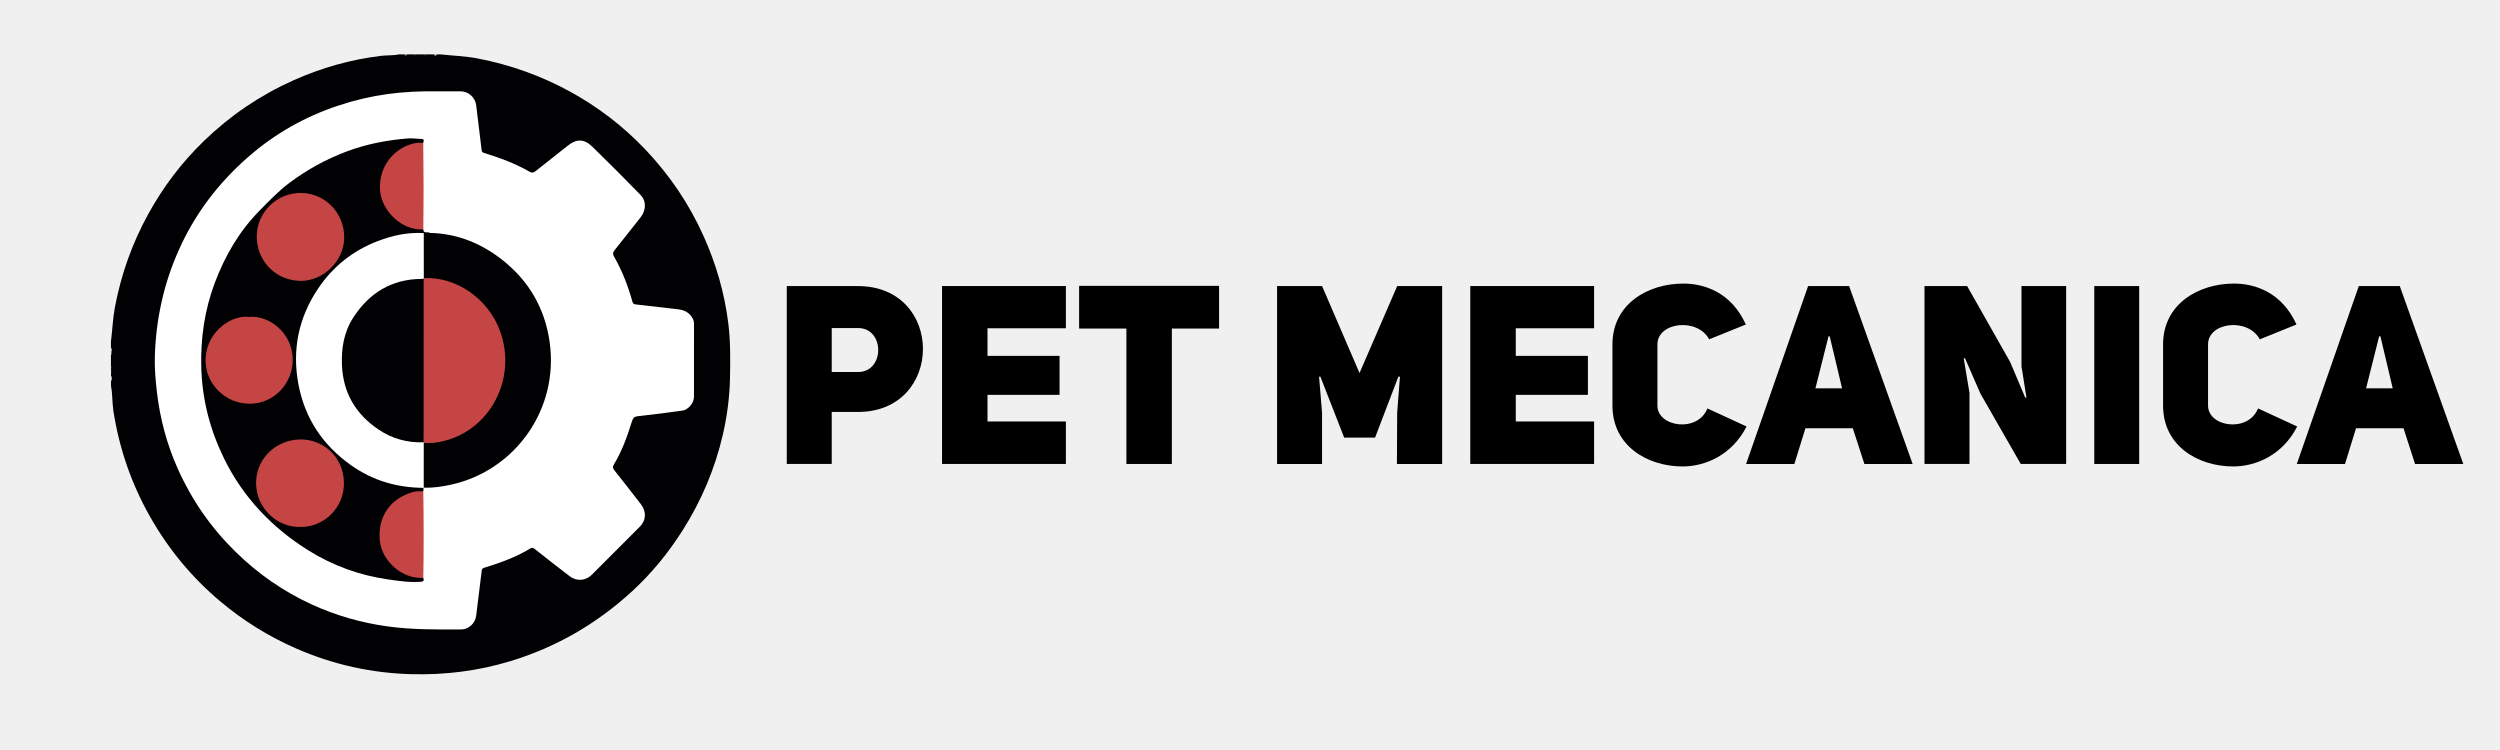
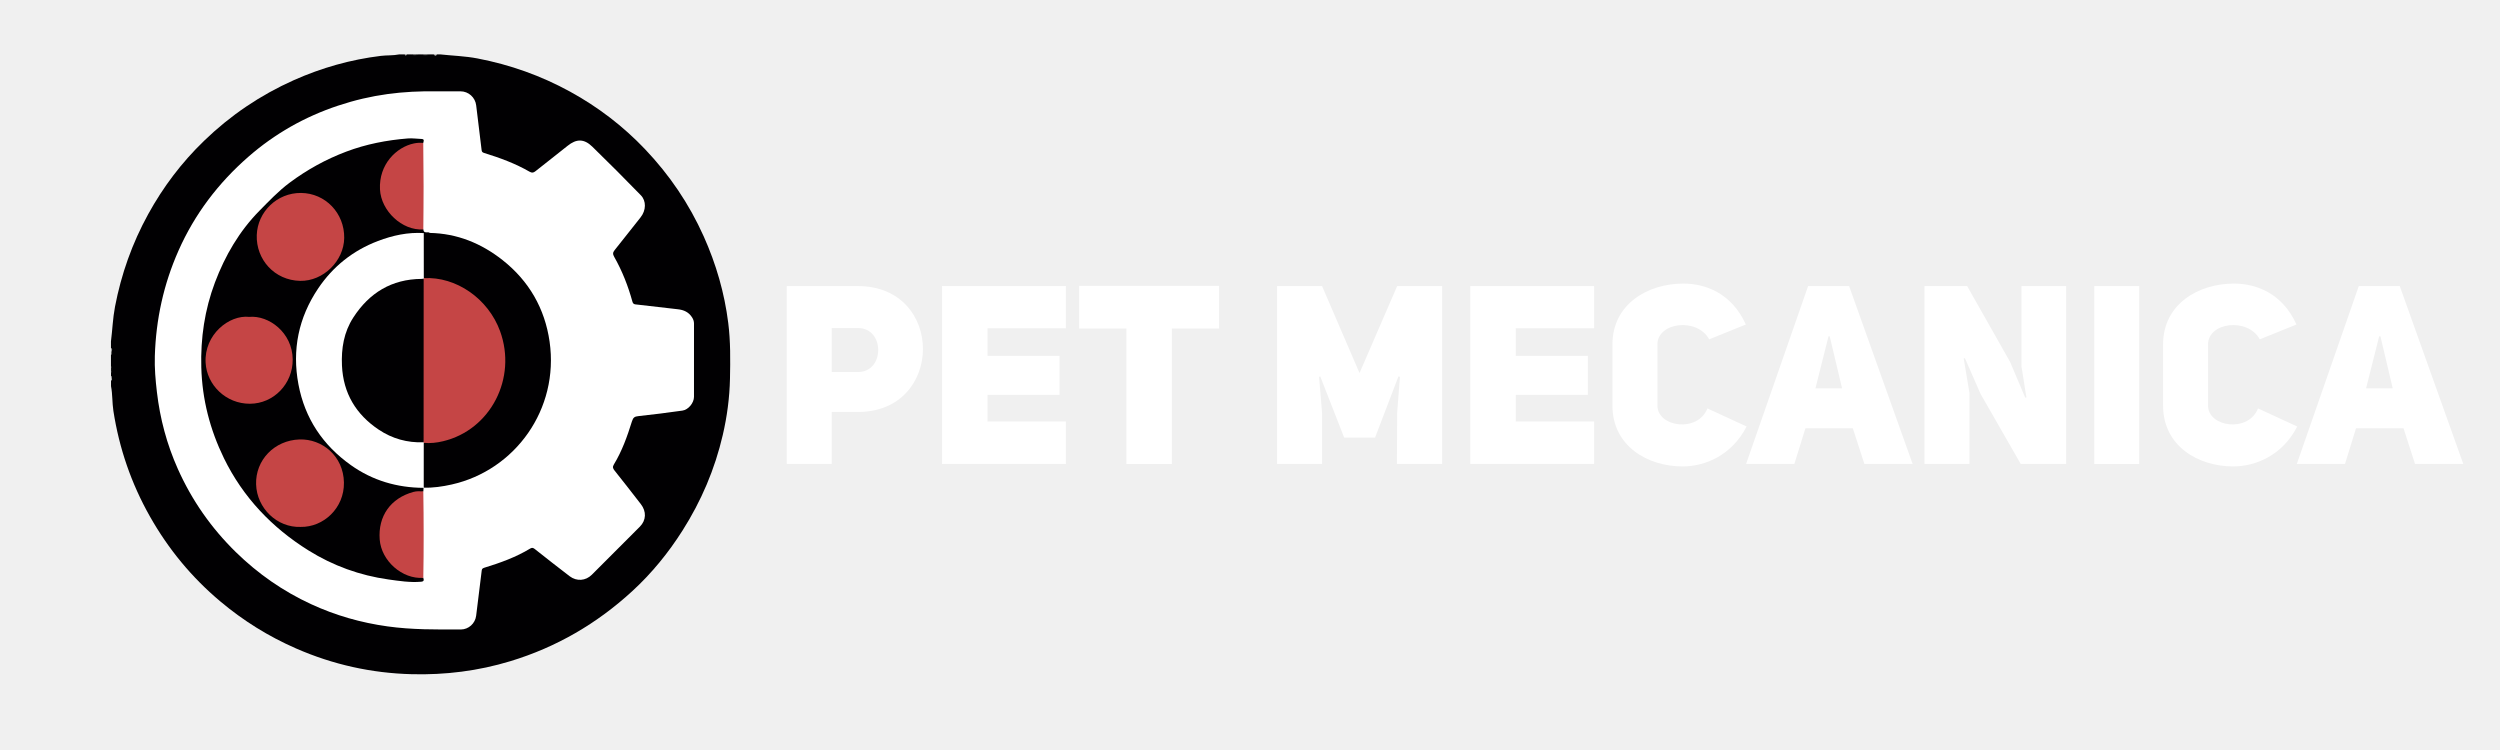
- <svg xmlns="http://www.w3.org/2000/svg" xmlns:xlink="http://www.w3.org/1999/xlink" version="1.1" id="Layer_1" x="0px" y="0px" width="150px" height="45px" viewBox="0 0 100 30" enable-background="new 0 0 100 30" xml:space="preserve">
+ <svg xmlns="http://www.w3.org/2000/svg" xmlns:xlink="http://www.w3.org/1999/xlink" version="1.1" id="Layer_1" x="0px" y="0px" width="150px" height="45px" viewBox="0 0 150 45" enable-background="new 0 0 150 45" xml:space="preserve">
  <g>
-     <path d="M34.314,11.443c1.738,0,2.604,1.257,2.604,2.513c0,1.265-0.875,2.522-2.594,2.522h-1.055v2.08h-1.798v-7.116H34.314z    M34.314,13.122h-1.045v1.758h1.045C35.4,14.89,35.4,13.112,34.314,13.122z" />
-     <path d="M42.382,14.236v1.558H39.5v1.065h3.135v1.699h-4.953v-7.116h4.953v1.689H39.5v1.104H42.382z" />
-     <path d="M46.875,18.559h-1.819v-5.417h-1.891v-1.708h5.598v1.708h-1.889V18.559z" />
-     <path d="M52.883,11.443l1.498,3.478l1.506-3.478h1.799v7.116h-1.809l0.01-2.051l0.111-1.437l-0.061-0.011l-0.934,2.444h-1.236   l-0.955-2.444l-0.049,0.011l0.119,1.437v2.051h-1.799v-7.116H52.883z" />
-     <path d="M63.516,14.236v1.558h-2.885v1.065h3.133v1.699h-4.953v-7.116h4.953v1.689h-3.133v1.104H63.516z" />
-     <path d="M67.303,18.658c-1.396,0-2.805-0.814-2.805-2.432v-2.451c0-1.608,1.408-2.432,2.834-2.432c0.873,0,1.93,0.372,2.502,1.637   l-1.467,0.593c-0.482-0.884-2.07-0.683-2.07,0.202v2.451c0,0.854,1.609,1.096,2,0.111l1.566,0.723   C69.271,18.217,68.197,18.658,67.303,18.658z" />
-     <path d="M74.576,18.559l-0.463-1.428h-1.896l-0.443,1.428h-1.93l2.48-7.116h1.641l2.541,7.116H74.576z M73.189,13.454h-0.049   l-0.523,2.08h1.066L73.189,13.454z" />
-     <path d="M78.686,11.443l1.719,3.035l0.604,1.427l0.051-0.011c-0.01,0-0.191-1.225-0.201-1.225v-3.227h1.787v7.116h-1.816   l-1.609-2.805l-0.623-1.427l-0.049,0.011l0.23,1.376v2.845h-1.799v-7.116H78.686z" />
-     <path d="M83.771,18.559v-7.116h1.797v7.116H83.771z" />
-     <path d="M89.326,18.658c-1.395,0-2.803-0.814-2.803-2.432v-2.451c0-1.608,1.408-2.432,2.834-2.432c0.875,0,1.93,0.372,2.502,1.637   l-1.467,0.593c-0.482-0.884-2.07-0.683-2.07,0.202v2.451c0,0.854,1.607,1.096,2,0.111l1.566,0.723   C91.297,18.217,90.223,18.658,89.326,18.658z" />
-     <path d="M96.602,18.559l-0.461-1.428h-1.9l-0.441,1.428h-1.928l2.48-7.116h1.639l2.541,7.116H96.602z M95.217,13.454h-0.051   l-0.523,2.08h1.066L95.217,13.454z" />
+     <path fill="#FFFFFF" d="M51.471,17.165c2.607,0,3.906,1.885,3.906,3.77c0,1.897-1.313,3.783-3.891,3.783h-1.583v3.12h-2.697V17.163   h4.265V17.165z M51.471,19.683h-1.568v2.637h1.568C53.1,22.335,53.1,19.668,51.471,19.683z" />
+     <path fill="#FFFFFF" d="M63.573,21.354v2.337H59.25v1.598h4.703v2.548h-7.43V17.163h7.43v2.533H59.25v1.656h4.323V21.354z" />
+     <path fill="#FFFFFF" d="M70.313,27.838h-2.729v-8.125h-2.836v-2.562h8.397v2.562h-2.833v8.125H70.313z" />
+     <path fill="#FFFFFF" d="M79.324,17.165l2.247,5.217l2.259-5.217h2.699v10.673h-2.714l0.015-3.076l0.167-2.155l-0.092-0.017   l-1.401,3.666H80.65l-1.433-3.666l-0.073,0.017l0.179,2.155v3.076h-2.698V17.165H79.324z" />
+     <path fill="#FFFFFF" d="M95.273,21.354v2.337h-4.327v1.598h4.7v2.548h-7.43V17.163h7.43v2.533h-4.7v1.656h4.327V21.354z" />
+     <path fill="#FFFFFF" d="M100.955,27.986c-2.095,0-4.208-1.221-4.208-3.647v-3.676c0-2.412,2.112-3.648,4.251-3.648   c1.31,0,2.895,0.558,3.753,2.455l-2.2,0.89c-0.723-1.326-3.105-1.024-3.105,0.303v3.676c0,1.281,2.414,1.644,3,0.167l2.35,1.084   C103.906,27.326,102.295,27.986,100.955,27.986z" />
+     <path fill="#FFFFFF" d="M111.863,27.838l-0.693-2.142h-2.844l-0.665,2.142h-2.896l3.721-10.673h2.461l3.812,10.673H111.863z    M109.783,20.181h-0.073l-0.784,3.12h1.599L109.783,20.181z" />
+     <path fill="#FFFFFF" d="M118.029,17.165l2.578,4.552l0.906,2.141l0.076-0.017c-0.015,0-0.286-1.837-0.301-1.837v-4.84h2.68v10.674   h-2.724l-2.413-4.208l-0.936-2.14l-0.072,0.016l0.344,2.064v4.268h-2.697V17.163h2.559V17.165z" />
+     <path fill="#FFFFFF" d="M125.656,27.838V17.165h2.695v10.673H125.656z" />
+     <path fill="#FFFFFF" d="M133.988,27.986c-2.092,0-4.203-1.221-4.203-3.647v-3.676c0-2.412,2.111-3.648,4.25-3.648   c1.313,0,2.896,0.558,3.754,2.455l-2.201,0.89c-0.723-1.326-3.105-1.024-3.105,0.303v3.676c0,1.281,2.411,1.644,3,0.167l2.35,1.084   C136.945,27.326,135.334,27.986,133.988,27.986z" />
+     <path fill="#FFFFFF" d="M144.902,27.838l-0.691-2.142h-2.85l-0.661,2.142h-2.892l3.719-10.673h2.459l3.812,10.673H144.902z    M142.826,20.181h-0.077l-0.784,3.12h1.599L142.826,20.181z" />
  </g>
  <g>
    <g>
-       <defs>
-         <rect id="SVGID_1_" x="-26.57" y="-9.127" width="85.785" height="48.254" />
-       </defs>
-       <clipPath id="SVGID_2_">
-         <use xlink:href="#SVGID_1_" overflow="visible" />
-       </clipPath>
-       <g clip-path="url(#SVGID_2_)">
+       <g>
        <defs>
-           <rect id="SVGID_3_" x="-26.57" y="-9.127" width="85.785" height="48.254" />
+           <rect id="SVGID_1_" x="-39.855" y="-13.69" width="128.677" height="72.381" />
        </defs>
-         <clipPath id="SVGID_4_">
-           <use xlink:href="#SVGID_3_" overflow="visible" />
+         <clipPath id="SVGID_2_">
+           <use xlink:href="#SVGID_1_" overflow="visible" />
        </clipPath>
-         <path clip-path="url(#SVGID_4_)" fill-rule="evenodd" clip-rule="evenodd" fill="#010002" d="M4.438,14.641v-0.447     c0.039-0.04,0.017-0.089,0.023-0.134c-0.006-0.045,0.016-0.095-0.023-0.134v-0.268c0.059-0.462,0.074-0.928,0.162-1.389     c0.249-1.304,0.687-2.538,1.327-3.702c0.6-1.091,1.342-2.072,2.236-2.935c1.052-1.017,2.246-1.826,3.585-2.424     c1.117-0.498,2.277-0.826,3.49-0.974c0.241-0.029,0.487-0.009,0.727-0.058h0.224c0.03,0.028,0.06,0.028,0.089,0h0.179     c0.089,0.037,0.179,0.037,0.268,0h0.134c0.104,0.037,0.208,0.037,0.313,0h0.179c0.044,0.034,0.089,0.034,0.134,0h0.134     c0.493,0.053,0.989,0.067,1.479,0.161c1.305,0.25,2.539,0.689,3.705,1.328c1.12,0.614,2.121,1.38,2.999,2.303     c0.978,1.027,1.763,2.186,2.345,3.484c0.498,1.109,0.832,2.264,0.983,3.467c0.093,0.738,0.084,1.481,0.069,2.226     c-0.017,0.764-0.116,1.511-0.288,2.252c-0.317,1.37-0.861,2.645-1.614,3.829c-0.566,0.891-1.229,1.704-2.005,2.417     c-1.413,1.3-3.034,2.243-4.876,2.803c-1.287,0.391-2.603,0.555-3.943,0.521c-1.61-0.04-3.154-0.383-4.633-1.03     c-1.1-0.481-2.107-1.108-3.025-1.879c-1.146-0.962-2.083-2.099-2.819-3.402c-0.745-1.317-1.228-2.724-1.46-4.218     c-0.051-0.33-0.031-0.666-0.095-0.993v-0.224c0.028-0.024,0.022-0.058,0.023-0.089c-0.001-0.031,0.004-0.064-0.023-0.089v-0.134     C4.474,14.82,4.474,14.73,4.438,14.641" />
-         <path clip-path="url(#SVGID_4_)" fill-rule="evenodd" clip-rule="evenodd" fill="#151415" d="M17.169,2.177     c-0.104,0.073-0.208,0.069-0.313,0H17.169z" />
-         <path clip-path="url(#SVGID_4_)" fill-rule="evenodd" clip-rule="evenodd" fill="#131313" d="M16.723,2.177     c-0.089,0.066-0.179,0.07-0.268,0H16.723z" />
-         <path clip-path="url(#SVGID_4_)" fill-rule="evenodd" clip-rule="evenodd" fill="#131313" d="M4.438,14.641     c0.066,0.089,0.07,0.179,0,0.268V14.641z" />
-         <path clip-path="url(#SVGID_4_)" fill-rule="evenodd" clip-rule="evenodd" fill="#ABABAB" d="M17.482,2.177     c-0.044,0.08-0.089,0.063-0.134,0H17.482z" />
-         <path clip-path="url(#SVGID_4_)" fill-rule="evenodd" clip-rule="evenodd" fill="#9B9B9B" d="M4.438,13.926     c0.079,0.024,0.033,0.084,0.038,0.13c-0.01,0.024-0.023,0.024-0.038,0.004V13.926z" />
-         <path clip-path="url(#SVGID_4_)" fill-rule="evenodd" clip-rule="evenodd" fill="#60605F" d="M4.438,14.06     c0.012-0.003,0.025-0.004,0.038-0.004c0.008,0.052,0.021,0.104-0.038,0.138V14.06z" />
-         <path clip-path="url(#SVGID_4_)" fill-rule="evenodd" clip-rule="evenodd" fill="#A4A4A4" d="M16.276,2.177     c-0.03,0.061-0.06,0.068-0.089,0H16.276z" />
-         <path clip-path="url(#SVGID_4_)" fill-rule="evenodd" clip-rule="evenodd" fill="#929292" d="M4.438,15.043     c0.051,0.015,0.045,0.052,0.038,0.091c-0.013,0.018-0.026,0.018-0.038-0.002V15.043z" />
-         <path clip-path="url(#SVGID_4_)" fill-rule="evenodd" clip-rule="evenodd" fill="#B3B3B3" d="M4.438,15.132     c0.013,0.001,0.025,0.001,0.038,0.002c0.006,0.037,0.02,0.078-0.038,0.087V15.132z" />
-         <path clip-path="url(#SVGID_4_)" fill-rule="evenodd" clip-rule="evenodd" fill="#FFFFFF" d="M17.503,3.653     c0.305,0,0.61,0,0.916,0c0.323,0,0.592,0.245,0.629,0.562c0.07,0.593,0.147,1.186,0.216,1.779     c0.009,0.076,0.026,0.102,0.108,0.127c0.626,0.193,1.241,0.419,1.812,0.748c0.094,0.054,0.154,0.045,0.235-0.02     c0.426-0.341,0.858-0.673,1.283-1.015c0.355-0.286,0.66-0.291,0.994,0.036C24.35,6.509,25,7.156,25.637,7.814     c0.213,0.22,0.217,0.596-0.021,0.89c-0.348,0.43-0.682,0.872-1.031,1.301c-0.082,0.101-0.075,0.166-0.016,0.271     c0.321,0.565,0.556,1.167,0.728,1.792c0.032,0.116,0.114,0.106,0.185,0.115c0.542,0.066,1.086,0.128,1.629,0.187     c0.242,0.026,0.439,0.115,0.575,0.33c0.05,0.08,0.074,0.154,0.074,0.248c-0.002,0.975-0.001,1.951-0.001,2.926     c0,0.242-0.225,0.518-0.463,0.55c-0.584,0.081-1.168,0.159-1.755,0.22c-0.154,0.016-0.213,0.05-0.263,0.21     c-0.186,0.596-0.395,1.185-0.721,1.722c-0.062,0.102-0.045,0.159,0.027,0.249c0.356,0.442,0.702,0.894,1.051,1.342     c0.227,0.291,0.215,0.643-0.039,0.898c-0.639,0.644-1.28,1.285-1.923,1.925c-0.247,0.246-0.605,0.272-0.885,0.06     c-0.465-0.354-0.923-0.716-1.381-1.077c-0.062-0.049-0.11-0.085-0.193-0.035c-0.577,0.351-1.207,0.576-1.848,0.773     c-0.089,0.027-0.092,0.069-0.1,0.138c-0.071,0.594-0.146,1.188-0.219,1.78c-0.038,0.309-0.303,0.549-0.612,0.55     c-0.979,0.002-1.958,0.012-2.931-0.123c-1.064-0.147-2.083-0.439-3.059-0.889c-1.126-0.52-2.124-1.216-3.013-2.085     c-0.987-0.966-1.759-2.074-2.32-3.33c-0.437-0.978-0.711-2.003-0.835-3.067c-0.056-0.479-0.098-0.959-0.083-1.441     c0.045-1.468,0.35-2.876,0.949-4.223C7.79,8.56,8.734,7.322,9.929,6.277c1.058-0.925,2.259-1.607,3.599-2.052     C14.869,3.779,16.106,3.632,17.503,3.653" />
-         <path clip-path="url(#SVGID_4_)" fill-rule="evenodd" clip-rule="evenodd" fill="#010002" d="M16.943,19.508     c-0.003,0.049-0.006,0.098-0.01,0.146c-0.055,0.05-0.124,0.042-0.19,0.048c-0.705,0.062-1.355,0.63-1.471,1.321     c-0.178,1.061,0.478,1.882,1.402,2.033c0.086,0.014,0.18,0.001,0.258,0.058c0.026,0.088,0.035,0.146-0.098,0.156     c-0.438,0.036-0.866-0.031-1.296-0.091c-1.146-0.161-2.222-0.552-3.195-1.159c-1.462-0.911-2.623-2.129-3.386-3.691     c-0.559-1.145-0.871-2.352-0.906-3.633c-0.032-1.171,0.135-2.307,0.547-3.399c0.404-1.069,0.972-2.048,1.781-2.869     c0.385-0.391,0.762-0.789,1.206-1.12c0.698-0.521,1.452-0.936,2.264-1.243c0.793-0.299,1.619-0.46,2.462-0.527     c0.181-0.015,0.366,0.014,0.549,0.021c0.131,0.005,0.083,0.088,0.07,0.157c-0.042,0.038-0.094,0.042-0.146,0.045     c-0.839,0.049-1.501,0.822-1.529,1.591c-0.033,0.919,0.624,1.65,1.487,1.773c0.065,0.009,0.135,0.003,0.191,0.05     c0.007,0.188,0.177,0.079,0.254,0.14c-0.053,0.07-0.131,0.065-0.206,0.068c-0.902-0.044-1.743,0.178-2.516,0.629     c-1.142,0.667-1.956,1.622-2.334,2.899c-0.492,1.654-0.24,3.205,0.817,4.577c0.956,1.242,2.25,1.884,3.818,1.963     c0.052,0.003,0.104,0.005,0.152,0.03C16.926,19.491,16.935,19.499,16.943,19.508" />
-         <path clip-path="url(#SVGID_4_)" fill-rule="evenodd" clip-rule="evenodd" fill="#010002" d="M16.951,9.323     c0.079-0.002,0.157-0.004,0.236-0.006c1.099,0.021,2.063,0.415,2.915,1.087c1.058,0.835,1.692,1.937,1.882,3.264     c0.387,2.702-1.378,5.143-3.917,5.713c-0.37,0.083-0.743,0.138-1.124,0.127l0.006,0.006c-0.04-0.046-0.066-0.1-0.067-0.161     c-0.002-0.524-0.033-1.049,0.017-1.572c0.043-0.116,0.147-0.108,0.243-0.114c1.898-0.118,3.249-1.803,2.973-3.706     c-0.145-1.002-0.644-1.776-1.489-2.327c-0.447-0.292-0.949-0.417-1.475-0.462c-0.094-0.008-0.199,0.006-0.249-0.108     c-0.055-0.526-0.021-1.053-0.02-1.579C16.883,9.423,16.909,9.368,16.951,9.323" />
-         <path clip-path="url(#SVGID_4_)" fill-rule="evenodd" clip-rule="evenodd" fill="#C54545" d="M16.932,23.114     c-0.842,0.059-1.678-0.676-1.744-1.533c-0.072-0.937,0.439-1.656,1.347-1.904c0.133-0.036,0.264-0.029,0.397-0.022     C16.95,20.808,16.953,21.961,16.932,23.114" />
-         <path clip-path="url(#SVGID_4_)" fill-rule="evenodd" clip-rule="evenodd" fill="#C54545" d="M16.933,9.177     C16.078,9.232,15.244,8.433,15.2,7.58c-0.052-1.008,0.659-1.696,1.355-1.842c0.126-0.027,0.249-0.033,0.375-0.021     c0.004,0.577,0.012,1.153,0.013,1.73S16.937,8.601,16.933,9.177" />
-         <path clip-path="url(#SVGID_4_)" fill-rule="evenodd" clip-rule="evenodd" fill="#FFFFFF" d="M16.95,17.714     c0,0.6,0,1.2-0.001,1.8c-1.065-0.005-2.048-0.292-2.915-0.91c-1.118-0.796-1.838-1.859-2.096-3.227     c-0.262-1.391,0.006-2.674,0.787-3.836c0.59-0.878,1.394-1.521,2.392-1.9c0.59-0.224,1.198-0.358,1.834-0.317     c0,0.601,0.001,1.202,0.001,1.803c0.004,0.026-0.005,0.045-0.028,0.058c-0.326,0.071-0.662,0.057-0.986,0.159     c-1.279,0.405-2.176,1.633-2.201,2.971c-0.014,0.744,0.146,1.422,0.589,2.013c0.599,0.798,1.392,1.259,2.407,1.294     c0.067,0.002,0.134-0.001,0.196,0.033C16.952,17.669,16.958,17.688,16.95,17.714" />
-         <path clip-path="url(#SVGID_4_)" fill-rule="evenodd" clip-rule="evenodd" fill="#C54545" d="M12.042,7.718     c0.974,0.009,1.74,0.809,1.727,1.801c-0.012,0.919-0.838,1.734-1.761,1.716c-1.029-0.02-1.771-0.856-1.737-1.833     C10.303,8.472,11.084,7.709,12.042,7.718" />
-         <path clip-path="url(#SVGID_4_)" fill-rule="evenodd" clip-rule="evenodd" fill="#C54545" d="M12.024,21.077     c-0.938,0.033-1.751-0.745-1.78-1.703c-0.03-0.972,0.733-1.762,1.736-1.796c0.901-0.03,1.761,0.661,1.777,1.724     C13.774,20.324,12.94,21.093,12.024,21.077" />
-         <path clip-path="url(#SVGID_4_)" fill-rule="evenodd" clip-rule="evenodd" fill="#C54545" d="M9.968,12.675     c0.777-0.072,1.731,0.62,1.74,1.704c0.007,0.977-0.763,1.768-1.712,1.771c-0.957,0.003-1.723-0.748-1.771-1.641     C8.163,13.379,9.17,12.587,9.968,12.675" />
-         <path clip-path="url(#SVGID_4_)" fill-rule="evenodd" clip-rule="evenodd" fill="#C54545" d="M16.947,11.147l-0.004-0.012     l0.01-0.009c1.292-0.072,2.577,0.82,3.05,2.119c0.687,1.884-0.381,3.95-2.278,4.403c-0.254,0.062-0.513,0.091-0.774,0.066     l-0.013-0.008l0.006-0.015c-0.073-0.096-0.07-0.208-0.07-0.319c-0.001-1.969-0.001-3.938,0-5.906     C16.874,11.354,16.87,11.241,16.947,11.147" />
-         <path clip-path="url(#SVGID_4_)" fill-rule="evenodd" clip-rule="evenodd" fill="#010002" d="M16.947,11.147     c-0.001,2.182-0.002,4.363-0.003,6.544c-0.652,0.025-1.256-0.144-1.794-0.504c-0.908-0.608-1.42-1.453-1.471-2.563     c-0.031-0.688,0.076-1.34,0.453-1.923c0.638-0.985,1.531-1.535,2.726-1.545C16.888,11.155,16.917,11.15,16.947,11.147" />
+         <g clip-path="url(#SVGID_2_)">
+           <g>
+             <defs>
+               <rect id="SVGID_3_" x="-39.855" y="-13.69" width="128.677" height="72.381" />
+             </defs>
+             <defs>
+               <rect id="SVGID_4_" x="-39.855" y="-13.69" width="128.677" height="72.381" />
+             </defs>
+             <defs>
+               <rect id="SVGID_5_" x="-39.855" y="-13.69" width="128.677" height="72.381" />
+             </defs>
+             <defs>
+               <rect id="SVGID_6_" x="-39.855" y="-13.69" width="128.677" height="72.381" />
+             </defs>
+             <defs>
+               <rect id="SVGID_7_" x="-39.855" y="-13.69" width="128.677" height="72.381" />
+             </defs>
+             <defs>
+               <rect id="SVGID_8_" x="-39.855" y="-13.69" width="128.677" height="72.381" />
+             </defs>
+             <defs>
+               <rect id="SVGID_9_" x="-39.855" y="-13.69" width="128.677" height="72.381" />
+             </defs>
+             <defs>
+               <rect id="SVGID_10_" x="-39.855" y="-13.69" width="128.677" height="72.381" />
+             </defs>
+             <defs>
+               <rect id="SVGID_11_" x="-39.855" y="-13.69" width="128.677" height="72.381" />
+             </defs>
+             <defs>
+               <rect id="SVGID_12_" x="-39.855" y="-13.69" width="128.677" height="72.381" />
+             </defs>
+             <defs>
+               <rect id="SVGID_13_" x="-39.855" y="-13.69" width="128.677" height="72.381" />
+             </defs>
+             <defs>
+               <rect id="SVGID_14_" x="-39.855" y="-13.69" width="128.677" height="72.381" />
+             </defs>
+             <defs>
+               <rect id="SVGID_15_" x="-39.855" y="-13.69" width="128.677" height="72.381" />
+             </defs>
+             <defs>
+               <rect id="SVGID_16_" x="-39.855" y="-13.69" width="128.677" height="72.381" />
+             </defs>
+             <defs>
+               <rect id="SVGID_17_" x="-39.855" y="-13.69" width="128.677" height="72.381" />
+             </defs>
+             <defs>
+               <rect id="SVGID_18_" x="-39.855" y="-13.69" width="128.677" height="72.381" />
+             </defs>
+             <defs>
+               <rect id="SVGID_19_" x="-39.855" y="-13.69" width="128.677" height="72.381" />
+             </defs>
+             <defs>
+               <rect id="SVGID_20_" x="-39.855" y="-13.69" width="128.677" height="72.381" />
+             </defs>
+             <defs>
+               <rect id="SVGID_21_" x="-39.855" y="-13.69" width="128.677" height="72.381" />
+             </defs>
+             <defs>
+               <rect id="SVGID_22_" x="-39.855" y="-13.69" width="128.677" height="72.381" />
+             </defs>
+             <defs>
+               <rect id="SVGID_23_" x="-39.855" y="-13.69" width="128.677" height="72.381" />
+             </defs>
+             <clipPath id="SVGID_24_">
+               <use xlink:href="#SVGID_3_" overflow="visible" />
+             </clipPath>
+             <clipPath id="SVGID_25_" clip-path="url(#SVGID_24_)">
+               <use xlink:href="#SVGID_4_" overflow="visible" />
+             </clipPath>
+             <clipPath id="SVGID_26_" clip-path="url(#SVGID_25_)">
+               <use xlink:href="#SVGID_5_" overflow="visible" />
+             </clipPath>
+             <clipPath id="SVGID_27_" clip-path="url(#SVGID_26_)">
+               <use xlink:href="#SVGID_6_" overflow="visible" />
+             </clipPath>
+             <clipPath id="SVGID_28_" clip-path="url(#SVGID_27_)">
+               <use xlink:href="#SVGID_7_" overflow="visible" />
+             </clipPath>
+             <clipPath id="SVGID_29_" clip-path="url(#SVGID_28_)">
+               <use xlink:href="#SVGID_8_" overflow="visible" />
+             </clipPath>
+             <clipPath id="SVGID_30_" clip-path="url(#SVGID_29_)">
+               <use xlink:href="#SVGID_9_" overflow="visible" />
+             </clipPath>
+             <clipPath id="SVGID_31_" clip-path="url(#SVGID_30_)">
+               <use xlink:href="#SVGID_10_" overflow="visible" />
+             </clipPath>
+             <clipPath id="SVGID_32_" clip-path="url(#SVGID_31_)">
+               <use xlink:href="#SVGID_11_" overflow="visible" />
+             </clipPath>
+             <clipPath id="SVGID_33_" clip-path="url(#SVGID_32_)">
+               <use xlink:href="#SVGID_12_" overflow="visible" />
+             </clipPath>
+             <clipPath id="SVGID_34_" clip-path="url(#SVGID_33_)">
+               <use xlink:href="#SVGID_13_" overflow="visible" />
+             </clipPath>
+             <clipPath id="SVGID_35_" clip-path="url(#SVGID_34_)">
+               <use xlink:href="#SVGID_14_" overflow="visible" />
+             </clipPath>
+             <clipPath id="SVGID_36_" clip-path="url(#SVGID_35_)">
+               <use xlink:href="#SVGID_15_" overflow="visible" />
+             </clipPath>
+             <clipPath id="SVGID_37_" clip-path="url(#SVGID_36_)">
+               <use xlink:href="#SVGID_16_" overflow="visible" />
+             </clipPath>
+             <clipPath id="SVGID_38_" clip-path="url(#SVGID_37_)">
+               <use xlink:href="#SVGID_17_" overflow="visible" />
+             </clipPath>
+             <clipPath id="SVGID_39_" clip-path="url(#SVGID_38_)">
+               <use xlink:href="#SVGID_18_" overflow="visible" />
+             </clipPath>
+             <clipPath id="SVGID_40_" clip-path="url(#SVGID_39_)">
+               <use xlink:href="#SVGID_19_" overflow="visible" />
+             </clipPath>
+             <clipPath id="SVGID_41_" clip-path="url(#SVGID_40_)">
+               <use xlink:href="#SVGID_20_" overflow="visible" />
+             </clipPath>
+             <clipPath id="SVGID_42_" clip-path="url(#SVGID_41_)">
+               <use xlink:href="#SVGID_21_" overflow="visible" />
+             </clipPath>
+             <clipPath id="SVGID_43_" clip-path="url(#SVGID_42_)">
+               <use xlink:href="#SVGID_22_" overflow="visible" />
+             </clipPath>
+             <clipPath id="SVGID_44_" clip-path="url(#SVGID_43_)">
+               <use xlink:href="#SVGID_23_" overflow="visible" />
+             </clipPath>
+             <path clip-path="url(#SVGID_44_)" fill="#010002" d="M6.657,21.961v-0.67c0.058-0.06,0.025-0.134,0.034-0.201       c-0.009-0.067,0.024-0.143-0.034-0.201v-0.402c0.088-0.693,0.111-1.392,0.243-2.083c0.374-1.956,1.031-3.807,1.991-5.553       c0.9-1.637,2.013-3.108,3.354-4.402c1.578-1.526,3.369-2.739,5.377-3.636c1.675-0.747,3.416-1.239,5.235-1.461       c0.361-0.043,0.73-0.014,1.09-0.087h0.336c0.045,0.042,0.09,0.042,0.133,0h0.269c0.133,0.055,0.269,0.055,0.402,0h0.201       c0.156,0.055,0.312,0.055,0.469,0h0.269c0.066,0.051,0.134,0.051,0.201,0h0.201c0.739,0.08,1.483,0.1,2.218,0.241       c1.958,0.375,3.809,1.034,5.558,1.992c1.68,0.921,3.182,2.07,4.499,3.455c1.467,1.541,2.645,3.279,3.518,5.226       c0.747,1.664,1.248,3.396,1.474,5.201c0.14,1.107,0.126,2.222,0.104,3.339c-0.025,1.146-0.174,2.267-0.432,3.378       c-0.476,2.055-1.292,3.967-2.421,5.743c-0.849,1.337-1.843,2.556-3.007,3.626c-2.12,1.949-4.551,3.364-7.314,4.204       c-1.931,0.587-3.904,0.833-5.915,0.782c-2.415-0.061-4.731-0.575-6.95-1.546c-1.65-0.722-3.16-1.661-4.537-2.818       c-1.719-1.442-3.125-3.148-4.229-5.103c-1.118-1.977-1.842-4.086-2.19-6.327c-0.077-0.495-0.047-0.999-0.143-1.489v-0.336       c0.042-0.036,0.033-0.087,0.034-0.133c-0.001-0.047,0.006-0.096-0.034-0.134v-0.201C6.711,22.23,6.711,22.095,6.657,21.961" />
+             <path clip-path="url(#SVGID_44_)" fill="#151415" d="M25.753,3.266c-0.156,0.109-0.312,0.104-0.469,0H25.753z" />
+             <path clip-path="url(#SVGID_44_)" fill="#131313" d="M25.084,3.266c-0.133,0.099-0.269,0.105-0.402,0H25.084z" />
+             <path clip-path="url(#SVGID_44_)" fill="#131313" d="M6.657,21.961c0.099,0.133,0.105,0.269,0,0.402V21.961z" />
+             <path clip-path="url(#SVGID_44_)" fill="#ABABAB" d="M26.223,3.266c-0.066,0.12-0.134,0.094-0.201,0H26.223z" />
+             <path clip-path="url(#SVGID_44_)" fill="#9B9B9B" d="M6.657,20.889c0.118,0.036,0.049,0.126,0.057,0.195       C6.699,21.12,6.68,21.12,6.657,21.09V20.889z" />
+             <path clip-path="url(#SVGID_44_)" fill="#60605F" d="M6.657,21.09c0.018-0.004,0.037-0.006,0.057-0.006       c0.012,0.078,0.032,0.156-0.057,0.207V21.09z" />
+             <path clip-path="url(#SVGID_44_)" fill="#A4A4A4" d="M24.414,3.266c-0.045,0.091-0.09,0.102-0.134,0H24.414z" />
+             <path clip-path="url(#SVGID_44_)" fill="#929292" d="M6.657,22.564c0.076,0.022,0.067,0.078,0.057,0.137       c-0.02,0.027-0.039,0.027-0.057-0.003V22.564z" />
+             <path clip-path="url(#SVGID_44_)" fill="#B3B3B3" d="M6.657,22.698C6.676,22.7,6.694,22.7,6.714,22.701       c0.009,0.055,0.03,0.117-0.057,0.13V22.698z" />
+             <path clip-path="url(#SVGID_44_)" fill="#FFFFFF" d="M26.254,5.479c0.458,0,0.915,0,1.374,0c0.484,0,0.888,0.368,0.943,0.843       c0.105,0.89,0.221,1.779,0.324,2.669c0.014,0.114,0.039,0.153,0.162,0.19c0.939,0.29,1.861,0.628,2.718,1.122       c0.141,0.081,0.231,0.067,0.353-0.03c0.639-0.511,1.287-1.009,1.925-1.522c0.532-0.429,0.99-0.437,1.491,0.054       c0.981,0.958,1.956,1.929,2.912,2.916c0.319,0.33,0.325,0.894-0.032,1.335c-0.522,0.645-1.023,1.308-1.546,1.951       c-0.123,0.152-0.112,0.249-0.024,0.407c0.481,0.848,0.834,1.75,1.092,2.688c0.048,0.174,0.171,0.159,0.278,0.172       c0.813,0.099,1.629,0.192,2.443,0.281c0.363,0.039,0.659,0.172,0.862,0.495c0.075,0.12,0.111,0.231,0.111,0.372       c-0.003,1.463-0.001,2.927-0.001,4.389c0,0.363-0.338,0.777-0.695,0.825c-0.876,0.122-1.752,0.239-2.632,0.33       c-0.231,0.024-0.319,0.075-0.395,0.315c-0.279,0.894-0.592,1.777-1.082,2.583c-0.093,0.153-0.067,0.238,0.041,0.373       c0.534,0.663,1.053,1.341,1.577,2.013c0.34,0.438,0.322,0.965-0.059,1.348c-0.958,0.966-1.92,1.928-2.885,2.887       c-0.37,0.369-0.907,0.408-1.327,0.091c-0.698-0.531-1.385-1.074-2.072-1.616c-0.093-0.073-0.165-0.127-0.29-0.052       c-0.865,0.526-1.81,0.864-2.772,1.159c-0.133,0.041-0.138,0.104-0.15,0.207c-0.106,0.891-0.219,1.782-0.329,2.67       c-0.057,0.464-0.454,0.824-0.918,0.825c-1.468,0.003-2.937,0.019-4.396-0.185c-1.596-0.221-3.125-0.658-4.588-1.334       c-1.689-0.779-3.186-1.823-4.52-3.127c-1.48-1.449-2.639-3.111-3.48-4.995c-0.655-1.467-1.066-3.005-1.252-4.601       c-0.084-0.718-0.147-1.438-0.125-2.161c0.067-2.202,0.525-4.314,1.423-6.335c0.971-2.191,2.387-4.048,4.179-5.616       c1.587-1.388,3.389-2.411,5.398-3.078C22.304,5.668,24.159,5.448,26.254,5.479" />
+             <path clip-path="url(#SVGID_44_)" fill="#010002" d="M25.415,29.262c-0.004,0.074-0.009,0.147-0.015,0.219       c-0.083,0.076-0.186,0.063-0.285,0.072c-1.057,0.094-2.032,0.945-2.206,1.982c-0.267,1.591,0.717,2.822,2.103,3.049       c0.129,0.021,0.27,0.002,0.387,0.087c0.039,0.132,0.053,0.22-0.147,0.234c-0.657,0.054-1.299-0.047-1.944-0.137       c-1.719-0.241-3.333-0.828-4.792-1.738c-2.193-1.366-3.935-3.194-5.079-5.536c-0.838-1.719-1.307-3.529-1.359-5.45       c-0.048-1.756,0.202-3.46,0.82-5.099c0.606-1.604,1.458-3.072,2.671-4.303c0.578-0.586,1.143-1.184,1.809-1.68       c1.047-0.781,2.178-1.404,3.396-1.864c1.189-0.449,2.429-0.69,3.693-0.791c0.271-0.022,0.549,0.021,0.824,0.031       c0.196,0.008,0.125,0.132,0.105,0.236c-0.063,0.057-0.141,0.063-0.219,0.067c-1.258,0.073-2.251,1.233-2.293,2.386       c-0.049,1.378,0.936,2.475,2.23,2.66c0.098,0.014,0.203,0.004,0.287,0.075c0.011,0.282,0.266,0.118,0.381,0.21       c-0.079,0.105-0.196,0.097-0.309,0.102c-1.353-0.066-2.615,0.267-3.774,0.943c-1.713,1-2.934,2.433-3.501,4.349       c-0.738,2.481-0.36,4.807,1.226,6.866c1.434,1.863,3.375,2.826,5.727,2.944c0.078,0.005,0.156,0.007,0.228,0.045       C25.389,29.236,25.402,29.248,25.415,29.262" />
+             <path clip-path="url(#SVGID_44_)" fill="#010002" d="M25.426,13.984c0.119-0.003,0.236-0.006,0.354-0.009       c1.649,0.031,3.095,0.623,4.373,1.63c1.587,1.252,2.538,2.906,2.823,4.896c0.581,4.053-2.067,7.715-5.875,8.569       c-0.555,0.124-1.115,0.207-1.686,0.19l0.009,0.01c-0.06-0.069-0.099-0.15-0.1-0.242c-0.003-0.785-0.05-1.573,0.025-2.357       c0.064-0.174,0.22-0.162,0.364-0.172c2.847-0.177,4.874-2.704,4.459-5.559c-0.217-1.503-0.966-2.664-2.233-3.49       c-0.67-0.438-1.423-0.625-2.212-0.693c-0.141-0.012-0.298,0.009-0.374-0.162c-0.083-0.789-0.032-1.58-0.03-2.369       C25.325,14.135,25.363,14.052,25.426,13.984" />
+             <path clip-path="url(#SVGID_44_)" fill="#C54545" d="M25.398,34.671c-1.263,0.089-2.517-1.014-2.616-2.3       c-0.108-1.405,0.658-2.483,2.021-2.855c0.199-0.055,0.396-0.043,0.595-0.033C25.425,31.212,25.43,32.941,25.398,34.671" />
+             <path clip-path="url(#SVGID_44_)" fill="#C54545" d="M25.399,13.766c-1.282,0.083-2.533-1.116-2.6-2.396       c-0.078-1.512,0.989-2.544,2.033-2.763c0.189-0.041,0.374-0.049,0.563-0.031c0.006,0.865,0.018,1.729,0.02,2.595       C25.416,12.036,25.405,12.901,25.399,13.766" />
+             <path clip-path="url(#SVGID_44_)" fill="#FFFFFF" d="M25.425,26.57c0,0.9,0,1.801-0.001,2.701       c-1.597-0.008-3.072-0.438-4.373-1.365c-1.677-1.194-2.757-2.789-3.144-4.841c-0.393-2.086,0.009-4.011,1.18-5.754       c0.885-1.317,2.091-2.281,3.588-2.85c0.885-0.336,1.797-0.537,2.751-0.476c0,0.902,0.002,1.803,0.002,2.705       c0.006,0.039-0.008,0.067-0.042,0.087c-0.489,0.106-0.993,0.085-1.479,0.239c-1.919,0.607-3.264,2.449-3.302,4.457       c-0.021,1.116,0.219,2.133,0.883,3.02c0.899,1.197,2.088,1.889,3.611,1.941c0.101,0.002,0.201-0.002,0.294,0.049       C25.428,26.504,25.437,26.532,25.425,26.57" />
+             <path clip-path="url(#SVGID_44_)" fill="#C54545" d="M18.063,11.577c1.461,0.013,2.61,1.213,2.59,2.701       c-0.018,1.379-1.257,2.601-2.641,2.574c-1.543-0.03-2.657-1.284-2.606-2.75C15.455,12.708,16.626,11.563,18.063,11.577" />
+             <path clip-path="url(#SVGID_44_)" fill="#C54545" d="M18.036,31.615c-1.407,0.05-2.626-1.117-2.67-2.555       c-0.045-1.457,1.099-2.643,2.604-2.693c1.351-0.045,2.641,0.991,2.666,2.586C20.661,30.486,19.41,31.64,18.036,31.615" />
+             <path clip-path="url(#SVGID_44_)" fill="#C54545" d="M14.952,19.013c1.166-0.108,2.596,0.93,2.61,2.556       c0.01,1.466-1.145,2.652-2.568,2.656c-1.436,0.005-2.584-1.121-2.657-2.461C12.245,20.068,13.755,18.88,14.952,19.013" />
+             <path clip-path="url(#SVGID_44_)" fill="#C54545" d="M25.42,16.721l-0.006-0.018l0.015-0.014       c1.938-0.108,3.865,1.23,4.575,3.179c1.031,2.826-0.571,5.925-3.417,6.605c-0.381,0.092-0.77,0.136-1.161,0.098l-0.019-0.012       l0.009-0.021c-0.109-0.145-0.105-0.313-0.105-0.479c-0.001-2.954-0.001-5.908,0-8.859       C25.311,17.031,25.305,16.861,25.42,16.721" />
+             <path clip-path="url(#SVGID_44_)" fill="#010002" d="M25.42,16.721c-0.001,3.273-0.003,6.545-0.004,9.816       c-0.978,0.037-1.884-0.217-2.691-0.757c-1.362-0.911-2.13-2.179-2.207-3.844c-0.046-1.032,0.114-2.01,0.68-2.884       c0.957-1.478,2.296-2.303,4.089-2.318C25.332,16.732,25.375,16.725,25.42,16.721" />
+           </g>
+         </g>
      </g>
    </g>
  </g>
</svg>
